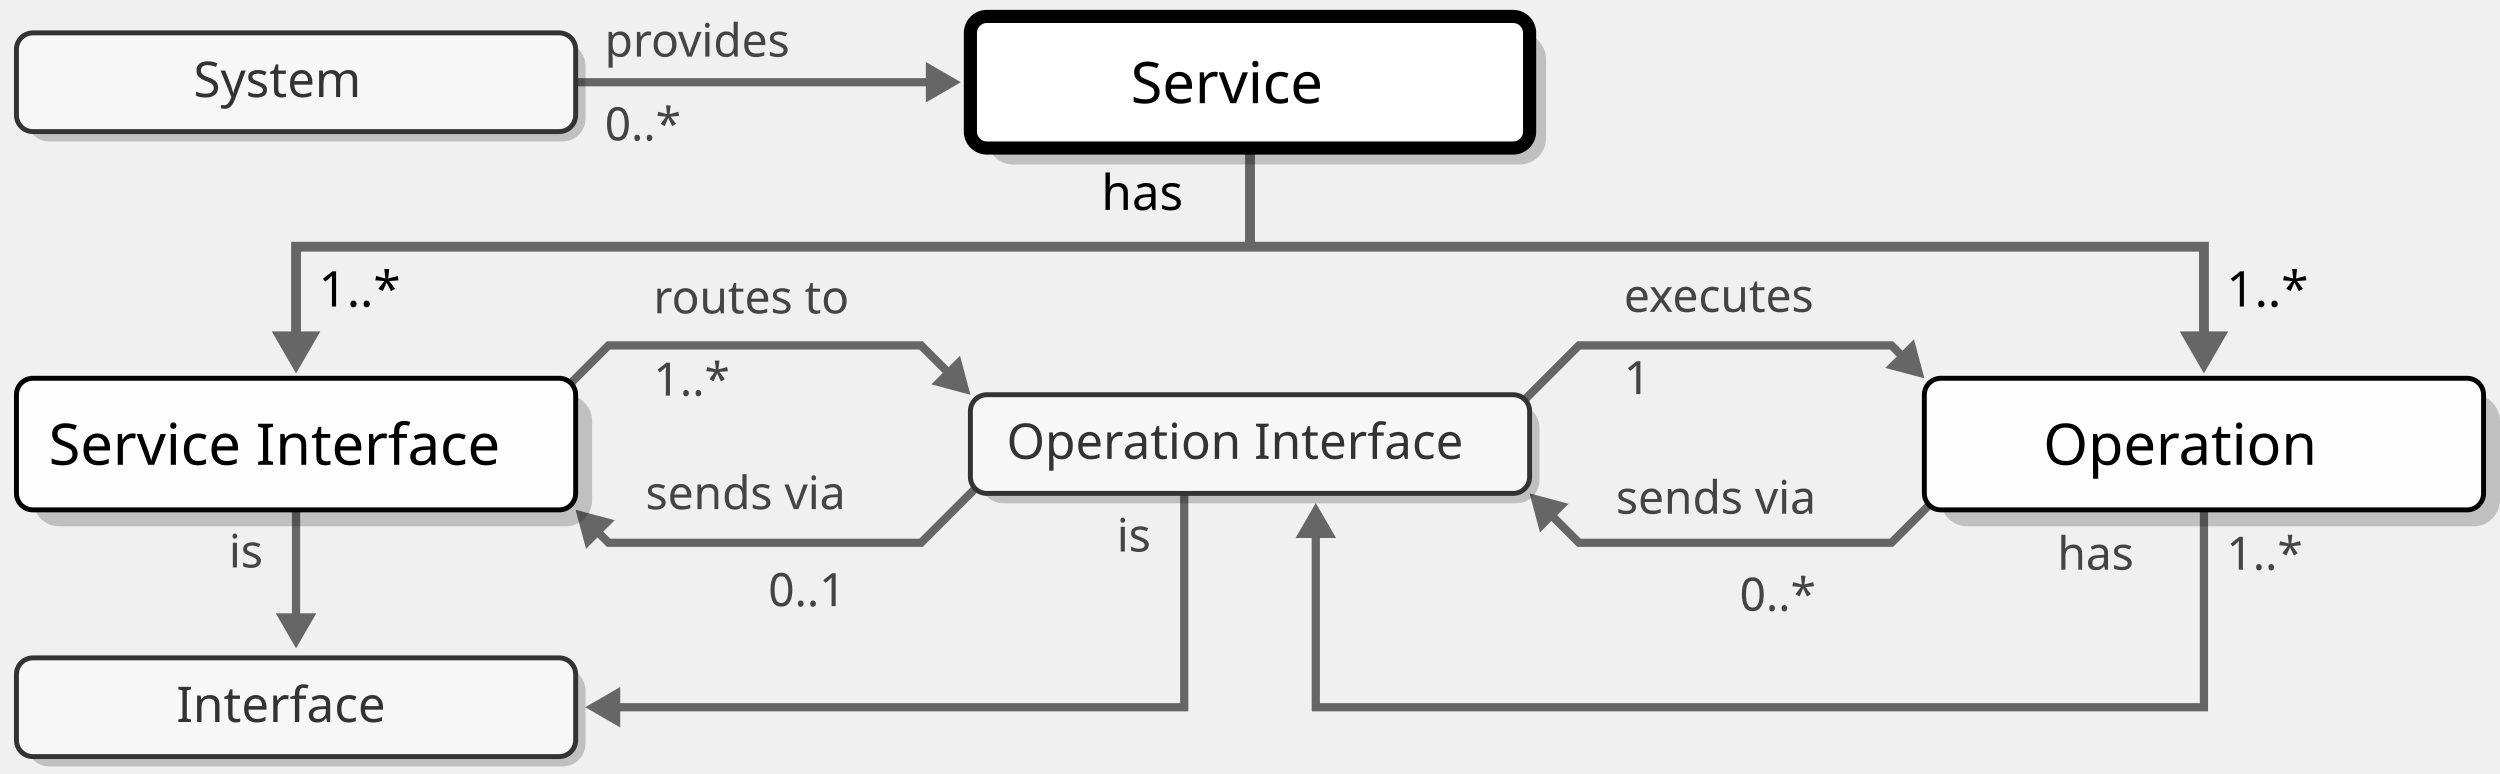
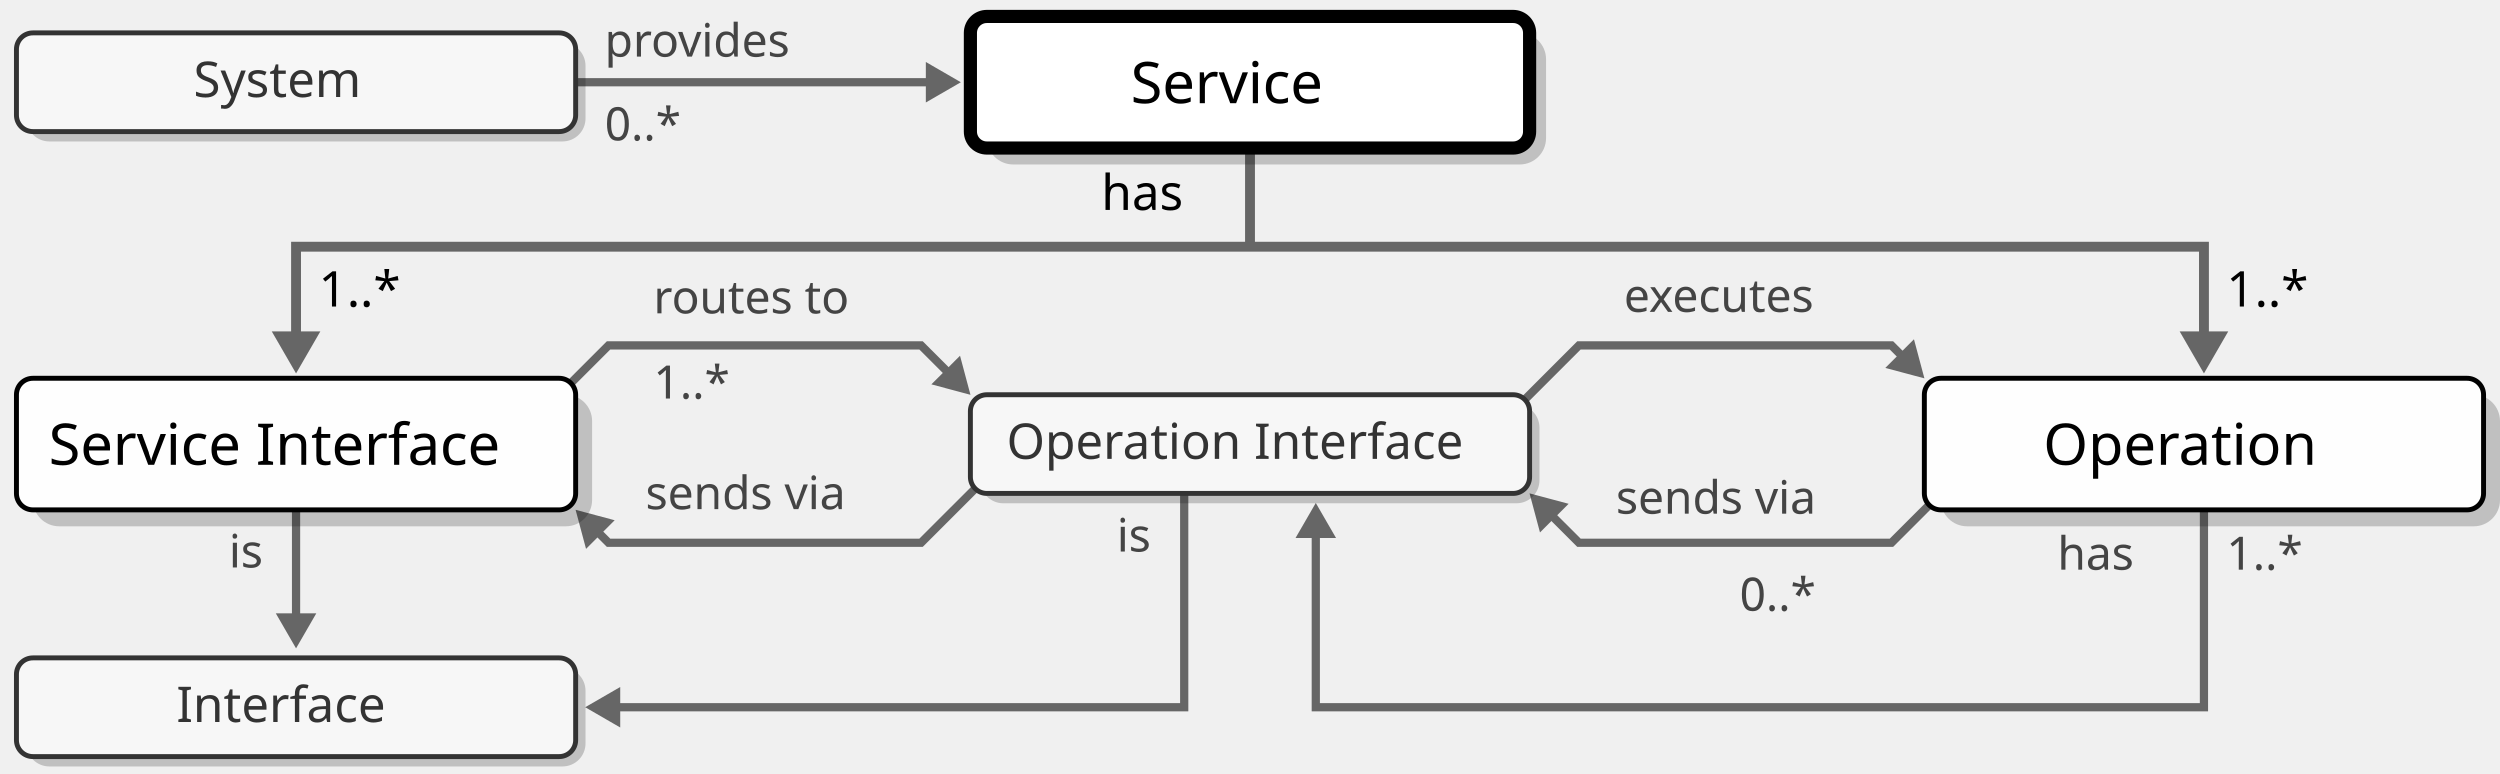
<svg xmlns="http://www.w3.org/2000/svg" xmlns:xlink="http://www.w3.org/1999/xlink" width="152mm" height="47mm" version="1.1" viewBox="0 0 152 47" id="svg162">
  <defs id="defs5">
    <marker id="a" overflow="visible" orient="auto">
      <path transform="scale(0.4)" d="M 5.77,0 -2.88,5 V -5 Z" fill="context-stroke" fill-rule="evenodd" stroke="context-stroke" stroke-width="1pt" id="path2" />
    </marker>
    <marker id="e" overflow="visible" orient="auto">
      <path transform="scale(0.4)" d="M 5.77,0 -2.88,5 V -5 Z" fill="context-stroke" fill-rule="evenodd" stroke="context-stroke" stroke-width="1pt" id="path824" />
    </marker>
    <marker id="a-2" overflow="visible" orient="auto">
      <path transform="scale(0.4)" d="M 5.77,0 -2.88,5 V -5 Z" fill="context-stroke" fill-rule="evenodd" stroke="context-stroke" stroke-width="1pt" id="path2-3" />
    </marker>
    <marker id="a-3" overflow="visible" orient="auto">
      <path transform="scale(0.4)" d="M 5.77,0 -2.88,5 V -5 Z" fill="context-stroke" fill-rule="evenodd" stroke="context-stroke" stroke-width="1pt" id="path2-2" />
    </marker>
    <marker id="a-8" overflow="visible" orient="auto">
      <path transform="scale(0.4)" d="M 5.77,0 -2.88,5 V -5 Z" fill="context-stroke" fill-rule="evenodd" stroke="context-stroke" stroke-width="1pt" id="path2-0" />
    </marker>
    <marker id="a-5" overflow="visible" orient="auto">
      <path transform="scale(0.4)" d="M 5.77,0 -2.88,5 V -5 Z" fill="context-stroke" fill-rule="evenodd" stroke="context-stroke" stroke-width="1pt" id="path2-22" />
    </marker>
    <marker id="a-0" overflow="visible" orient="auto">
      <path transform="scale(0.4)" d="M 5.77,0 -2.88,5 V -5 Z" fill="context-stroke" fill-rule="evenodd" stroke="context-stroke" stroke-width="1pt" id="path2-5" />
    </marker>
  </defs>
  <path d="M 72,30 V 43 H 37" marker-end="url(#a)" id="path2367" style="fill:none;stroke:#666666;stroke-width:0.5;stroke-miterlimit:4;stroke-dasharray:none" />
  <path d="m 18,31 v 7" marker-end="url(#a)" id="path2053" style="fill:none;stroke:#666666;stroke-width:0.5;stroke-miterlimit:4;stroke-dasharray:none" />
  <path d="m 92,25 4,-4 h 19 l 1,1" marker-end="url(#a)" id="path3759" style="fill:none;stroke:#666666;stroke-width:0.5;stroke-miterlimit:4;stroke-dasharray:none" />
  <path d="m 118,30 -3,3 H 96 l -2,-2" marker-end="url(#a)" id="path3761" style="fill:none;stroke:#666666;stroke-width:0.5;stroke-miterlimit:4;stroke-dasharray:none" />
  <text x="117.138" y="31.233" style="font-size:2.8px;line-height:1.25;font-family:sans-serif;stroke-width:0.265" xml:space="preserve" id="text3303">
    <tspan x="112.591" y="31.233" stroke-width="0.265" id="tspan3301" style="font-size:2.8px;text-align:end;text-anchor:end;fill:#444444;fill-opacity:1">sends via</tspan>
  </text>
  <text x="98.733" y="18.962" style="font-size:2.8px;line-height:1.25;font-family:sans-serif;stroke-width:0.265" xml:space="preserve" id="text3307">
    <tspan x="98.733" y="18.962" stroke-width="0.265" id="tspan3305" style="font-size:2.8px;fill:#444444;fill-opacity:1">executes</tspan>
-   </text>
-   <text x="98.733" y="23.963" style="font-size:2.8px;line-height:1.25;font-family:sans-serif;stroke-width:0.265" xml:space="preserve" id="text3311">
-     <tspan x="98.733" y="23.963" stroke-width="0.265" id="tspan3309" style="font-size:2.8px;fill:#444444;fill-opacity:1">1</tspan>
  </text>
  <text x="117.138" y="37.128" style="font-size:2.8px;line-height:1.25;font-family:sans-serif;stroke-width:0.265" xml:space="preserve" id="text3315">
    <tspan x="112.591" y="37.128" stroke-width="0.265" id="tspan3313" style="font-size:2.8px;text-align:end;text-anchor:end;fill:#444444;fill-opacity:1">0..*</tspan>
  </text>
  <path style="fill:none;stroke:#666666;stroke-width:0.6;stroke-linecap:butt;stroke-linejoin:miter;stroke-miterlimit:4;stroke-dasharray:none;stroke-opacity:1" d="M 76,9 V 15" id="path1924" />
  <path d="m 25,5 h 32" marker-end="url(#a-0)" id="use2317" style="fill:none;stroke:#666666;stroke-width:0.5;stroke-miterlimit:4;stroke-dasharray:none;stroke-opacity:1;marker-end:url(#a-0)" />
  <text x="36.767" y="8.533" style="font-size:2.8px;line-height:1.25;font-family:sans-serif;stroke-width:0.265" xml:space="preserve" id="text2401">
    <tspan x="36.767" y="8.533" stroke-width="0.265" id="tspan2399" style="font-size:2.8px;fill:#444444;fill-opacity:1">0..*</tspan>
  </text>
  <text x="36.767" y="3.443" style="font-size:2.8px;line-height:1.25;font-family:sans-serif;stroke-width:0.265" xml:space="preserve" id="text6261">
    <tspan x="36.767" y="3.443" stroke-width="0.265" id="tspan6259" style="font-size:2.8px;fill:#444444;fill-opacity:1">provides</tspan>
  </text>
  <g id="use15041" transform="translate(-67,0.9999995)">
    <rect id="rect5736" x="68.6" y="1.6" width="34" height="6" rx="1.4" fill="none" opacity="0.913" stroke="#000000" stroke-linejoin="round" stroke-width="0.333" style="opacity:1;fill:#000000;fill-opacity:0.2;stroke:none;stroke-width:0.8;stroke-miterlimit:4;stroke-dasharray:none" />
    <rect id="rect5738" x="68" y="-7" width="34" height="6" rx="1" fill="none" opacity="0.913" stroke="#000000" stroke-linejoin="round" stroke-width="0.333" style="opacity:1;fill:#f7f7f7;fill-opacity:1;stroke:#333333;stroke-width:0.3;stroke-miterlimit:4;stroke-dasharray:none;stroke-opacity:1" transform="scale(1,-1)" />
  </g>
  <path d="m 34,24 3,-3 h 19 l 2,2" marker-end="url(#a)" id="path53477" style="fill:none;stroke:#666666;stroke-width:0.5;stroke-miterlimit:4;stroke-dasharray:none" />
  <path d="m 60,29 -4,4 H 37 l -1,-1" marker-end="url(#a)" id="path53952" style="fill:none;stroke:#666666;stroke-width:0.5;stroke-miterlimit:4;stroke-dasharray:none" />
  <path d="M 134,31 V 43 H 80 l 3e-6,-11" marker-end="url(#a)" id="path53376" style="fill:none;stroke:#666666;stroke-width:0.5;stroke-miterlimit:4;stroke-dasharray:none" />
  <use x="0" y="0" xlink:href="#use15041" id="use53294" transform="translate(58,22)" width="100%" height="100%" />
  <use x="0" y="0" xlink:href="#use1470" id="use52851" transform="translate(116.0003)" width="100%" height="100%" />
  <g id="use1470" transform="translate(-22,-16)">
    <rect id="rect5553" x="24" y="40" width="34" height="8" rx="1.6" fill="none" opacity="0.913" stroke="#000000" stroke-linejoin="round" stroke-width="0.333" style="opacity:1;fill:#000000;fill-opacity:0.2;stroke:none;stroke-width:0.8;stroke-miterlimit:4;stroke-dasharray:none" />
    <rect id="rect5555" x="23" y="39" width="34" height="8" rx="1" fill="none" opacity="0.913" stroke="#000000" stroke-linejoin="round" stroke-width="0.333" style="opacity:1;fill:#fefefe;fill-opacity:1;stroke-width:0.3;stroke-miterlimit:4;stroke-dasharray:none" />
  </g>
  <path d="m 76,15 h -58 l -2e-6,6" marker-end="url(#a)" id="path1361" style="fill:none;stroke:#666666;stroke-width:0.6;stroke-miterlimit:4;stroke-dasharray:none" />
  <rect id="rect935" x="60" y="2" width="34" height="8" rx="1.6" fill="none" opacity="0.913" stroke="#000000" stroke-linejoin="round" stroke-width="0.333" style="opacity:1;fill:#000000;fill-opacity:0.2;stroke:none;stroke-width:0.8;stroke-miterlimit:4;stroke-dasharray:none" />
  <rect id="rect1367" x="59" y="1" width="34" height="8" rx="1" fill="none" opacity="0.913" stroke="#000000" stroke-linejoin="round" stroke-width="0.333" style="opacity:1;fill:#ffffff;fill-opacity:1;stroke-width:0.8;stroke-miterlimit:4;stroke-dasharray:none" />
  <text x="79.162" y="12.767" style="font-size:3px;line-height:1.25;font-family:sans-serif;stroke-width:0.265" xml:space="preserve" id="text1371">
    <tspan x="74.278" y="12.767" stroke-width="0.265" id="tspan1369" style="text-align:end;text-anchor:end">has</tspan>
  </text>
  <text x="19.37" y="18.636" style="font-size:3px;line-height:1.25;font-family:sans-serif;stroke-width:0.265" xml:space="preserve" id="text1375">
    <tspan x="19.37" y="18.636" stroke-width="0.265" id="tspan1373">1..*</tspan>
  </text>
  <text x="75.958" y="6.272" font-size="3.5px" style="line-height:1.25;font-family:sans-serif;stroke-width:0.265" xml:space="preserve" id="text1387">
    <tspan x="75.958" y="6.272" font-size="3.5px" stroke-width="0.265" text-align="center" text-anchor="middle" id="tspan1385">Service</tspan>
  </text>
  <text x="18.053" y="28.259" font-size="3.5px" style="line-height:1.25;font-family:sans-serif;stroke-width:0.265" xml:space="preserve" id="text1323">
    <tspan x="18.053" y="28.259" font-size="3.5px" stroke-width="0.265" text-align="center" text-anchor="middle" id="tspan1321">Service Interface</tspan>
  </text>
  <text x="18.031" y="5.898" font-size="3.5px" style="font-size:3px;line-height:1.25;font-family:sans-serif;stroke-width:0.265" xml:space="preserve" id="text11944">
    <tspan x="18.031" y="5.898" font-size="3.5px" stroke-width="0.265" text-align="center" text-anchor="middle" id="tspan11942" style="font-size:3px;fill:#333333;fill-opacity:1">System</tspan>
  </text>
  <text x="76.257" y="27.898" font-size="3.5px" style="font-size:3px;line-height:1.25;font-family:sans-serif;stroke-width:0.265" xml:space="preserve" id="text15057">
    <tspan x="76.257" y="27.898" font-size="3.5px" stroke-width="0.265" text-align="center" text-anchor="middle" id="tspan15055" style="font-size:3px;fill:#333333;fill-opacity:1">Operation Interface</tspan>
  </text>
  <text x="58.138" y="30.959" style="font-size:2.8px;line-height:1.25;font-family:sans-serif;stroke-width:0.265" xml:space="preserve" id="text22282">
    <tspan x="53.591" y="30.959" stroke-width="0.265" id="tspan22280" style="font-size:2.8px;text-align:end;text-anchor:end;fill:#444444;fill-opacity:1">sends via</tspan>
  </text>
  <text x="39.733" y="19.051" style="font-size:2.8px;line-height:1.25;font-family:sans-serif;stroke-width:0.265" xml:space="preserve" id="text22286">
    <tspan x="39.733" y="19.051" stroke-width="0.265" id="tspan22284" style="font-size:2.8px;fill:#444444;fill-opacity:1">routes to</tspan>
  </text>
  <text x="133.915" y="28.259" font-size="3.5px" style="line-height:1.25;font-family:sans-serif;stroke-width:0.265" xml:space="preserve" id="text1476">
    <tspan x="133.915" y="28.259" font-size="3.5px" stroke-width="0.265" text-align="center" text-anchor="middle" id="tspan1474">Operation</tspan>
  </text>
-   <text x="39.733" y="24.053" style="font-size:2.8px;line-height:1.25;font-family:sans-serif;stroke-width:0.265" xml:space="preserve" id="text54055">
-     <tspan x="39.733" y="24.053" stroke-width="0.265" id="tspan54053" style="font-size:2.8px;fill:#444444;fill-opacity:1">1..*</tspan>
+   <text x="39.733" y="24.231" style="font-size:2.8px;line-height:1.25;font-family:sans-serif;stroke-width:0.265" xml:space="preserve" id="text54055">
+     <tspan x="39.733" y="24.231" stroke-width="0.265" id="tspan54053" style="font-size:2.8px;fill:#444444;fill-opacity:1">1..*</tspan>
  </text>
  <text x="135.366" y="34.639" style="font-size:2.8px;line-height:1.25;font-family:sans-serif;stroke-width:0.265" xml:space="preserve" id="text54063">
    <tspan x="135.366" y="34.639" stroke-width="0.265" id="tspan54061" style="font-size:2.8px;fill:#444444;fill-opacity:1">1..*</tspan>
-   </text>
-   <text x="58.138" y="36.853" style="font-size:2.8px;line-height:1.25;font-family:sans-serif;stroke-width:0.265" xml:space="preserve" id="text54067">
-     <tspan x="53.591" y="36.853" stroke-width="0.265" id="tspan54065" style="font-size:2.8px;text-align:end;text-anchor:end;fill:#444444;fill-opacity:1">0..1</tspan>
  </text>
  <use x="0" y="0" xlink:href="#path1361" id="use1889" transform="matrix(-1,0,0,1,152,-1.5e-7)" width="100%" height="100%" />
  <text x="135.366" y="18.636" style="font-size:3px;line-height:1.25;font-family:sans-serif;stroke-width:0.265" xml:space="preserve" id="text7632">
    <tspan x="135.366" y="18.636" stroke-width="0.265" id="tspan7630">1..*</tspan>
  </text>
  <text x="136.465" y="34.639" style="font-size:2.8px;line-height:1.25;font-family:sans-serif;stroke-width:0.265" xml:space="preserve" id="text15166">
    <tspan x="131.917" y="34.639" stroke-width="0.265" id="tspan15164" style="font-size:2.8px;text-align:end;text-anchor:end;fill:#444444;fill-opacity:1">has</tspan>
  </text>
  <use x="0" y="0" xlink:href="#use15041" id="use1123" transform="translate(-2.01e-6,38)" width="100%" height="100%" />
  <text x="18.256" y="43.898" font-size="3.5px" style="font-size:3px;line-height:1.25;font-family:sans-serif;stroke-width:0.265" xml:space="preserve" id="text1127">
    <tspan x="18.256" y="43.898" font-size="3.5px" stroke-width="0.265" text-align="center" text-anchor="middle" id="tspan1125" style="font-size:3px;fill:#333333;fill-opacity:1">Interface</tspan>
  </text>
  <text x="13.923" y="34.502" style="font-size:2.8px;line-height:1.25;font-family:sans-serif;stroke-width:0.265" xml:space="preserve" id="text2972">
    <tspan x="13.923" y="34.502" stroke-width="0.265" id="tspan2970" style="font-size:2.8px;fill:#444444;fill-opacity:1">is</tspan>
  </text>
  <text x="67.905" y="33.533" style="font-size:2.8px;line-height:1.25;font-family:sans-serif;stroke-width:0.265" xml:space="preserve" id="text3422">
    <tspan x="67.905" y="33.533" stroke-width="0.265" id="tspan3420" style="font-size:2.8px;fill:#444444;fill-opacity:1">is</tspan>
  </text>
</svg>
